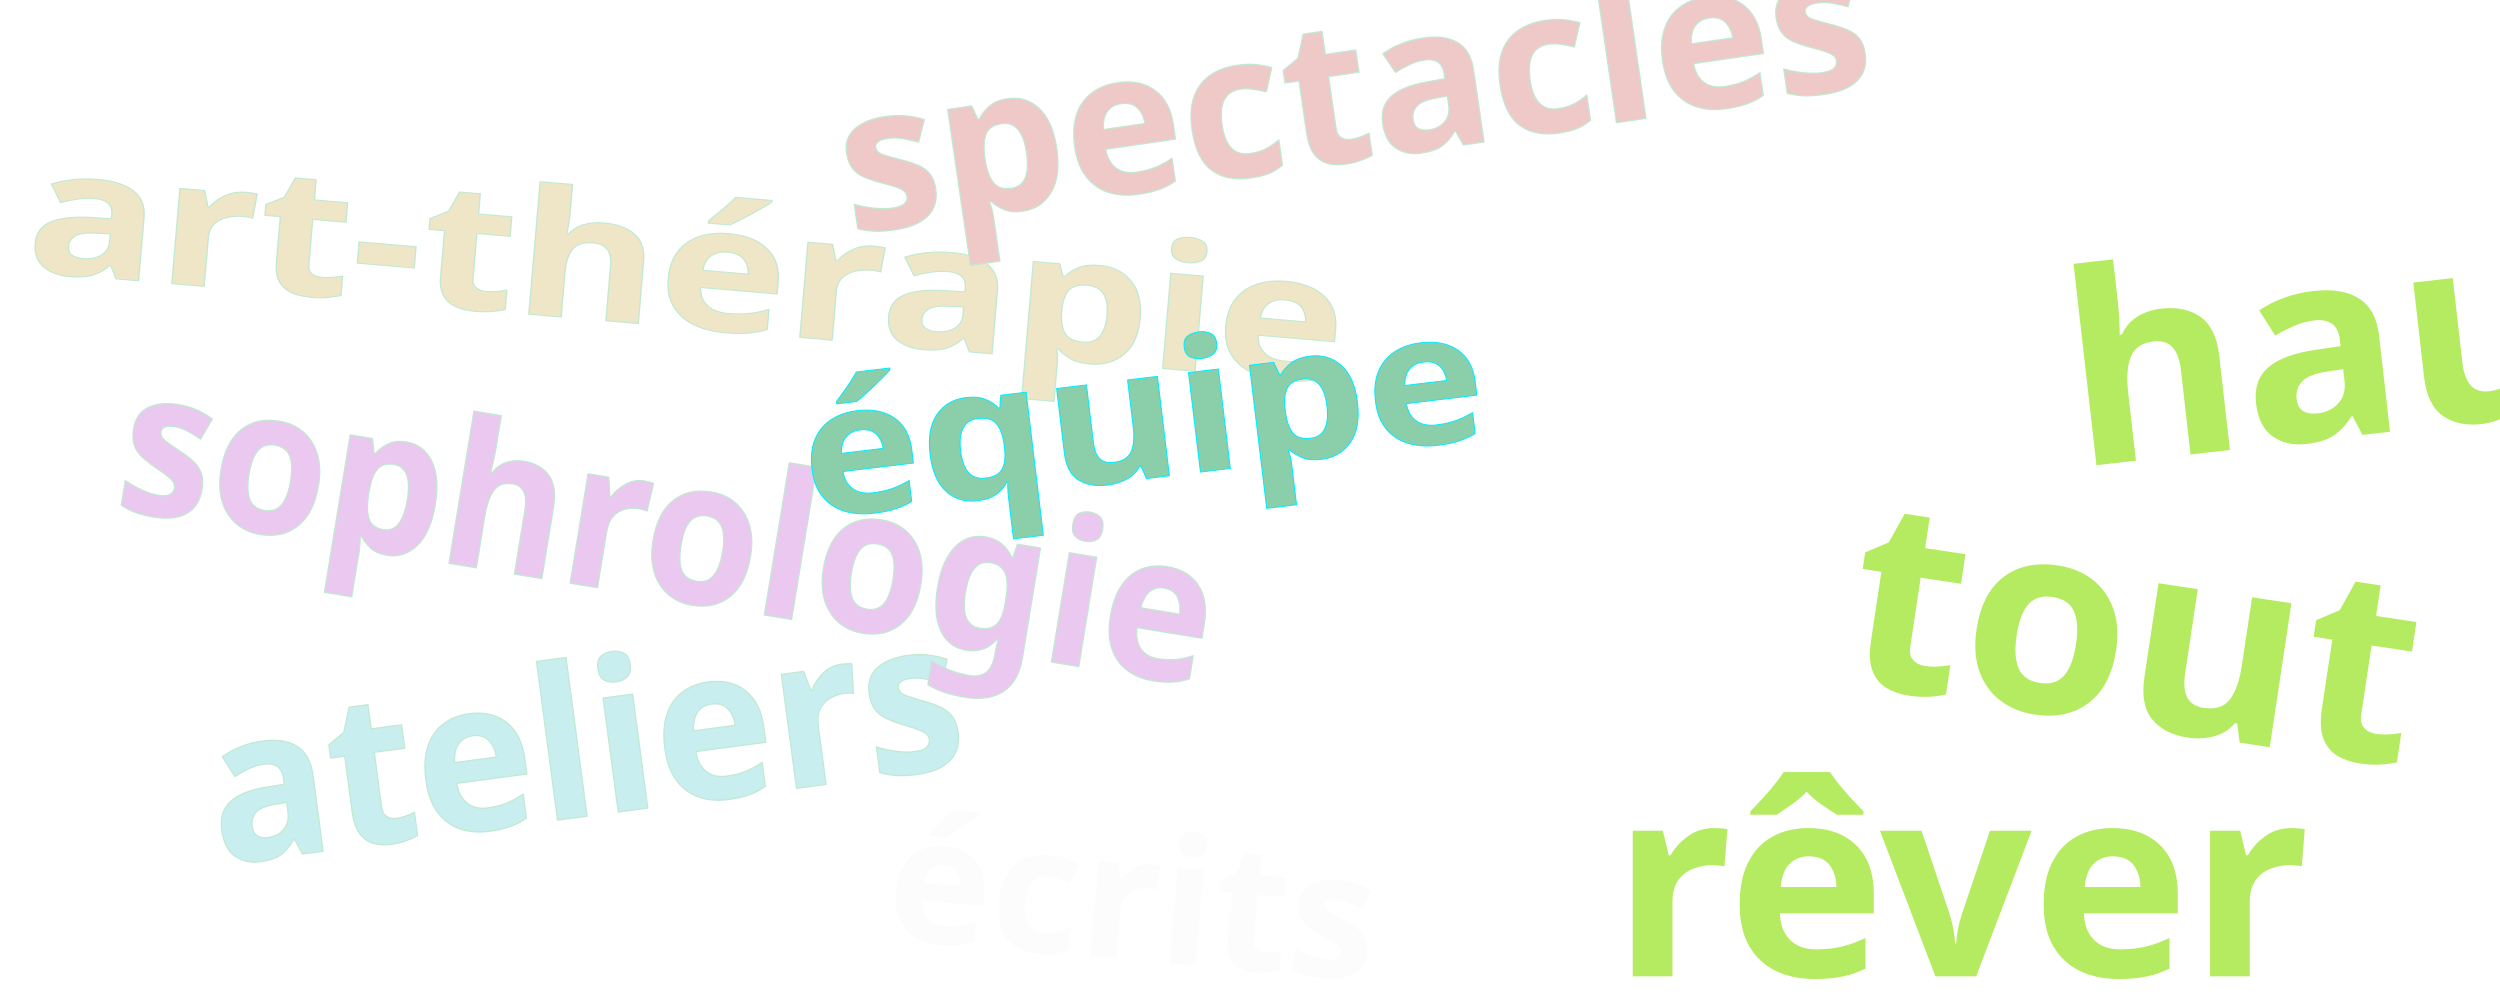
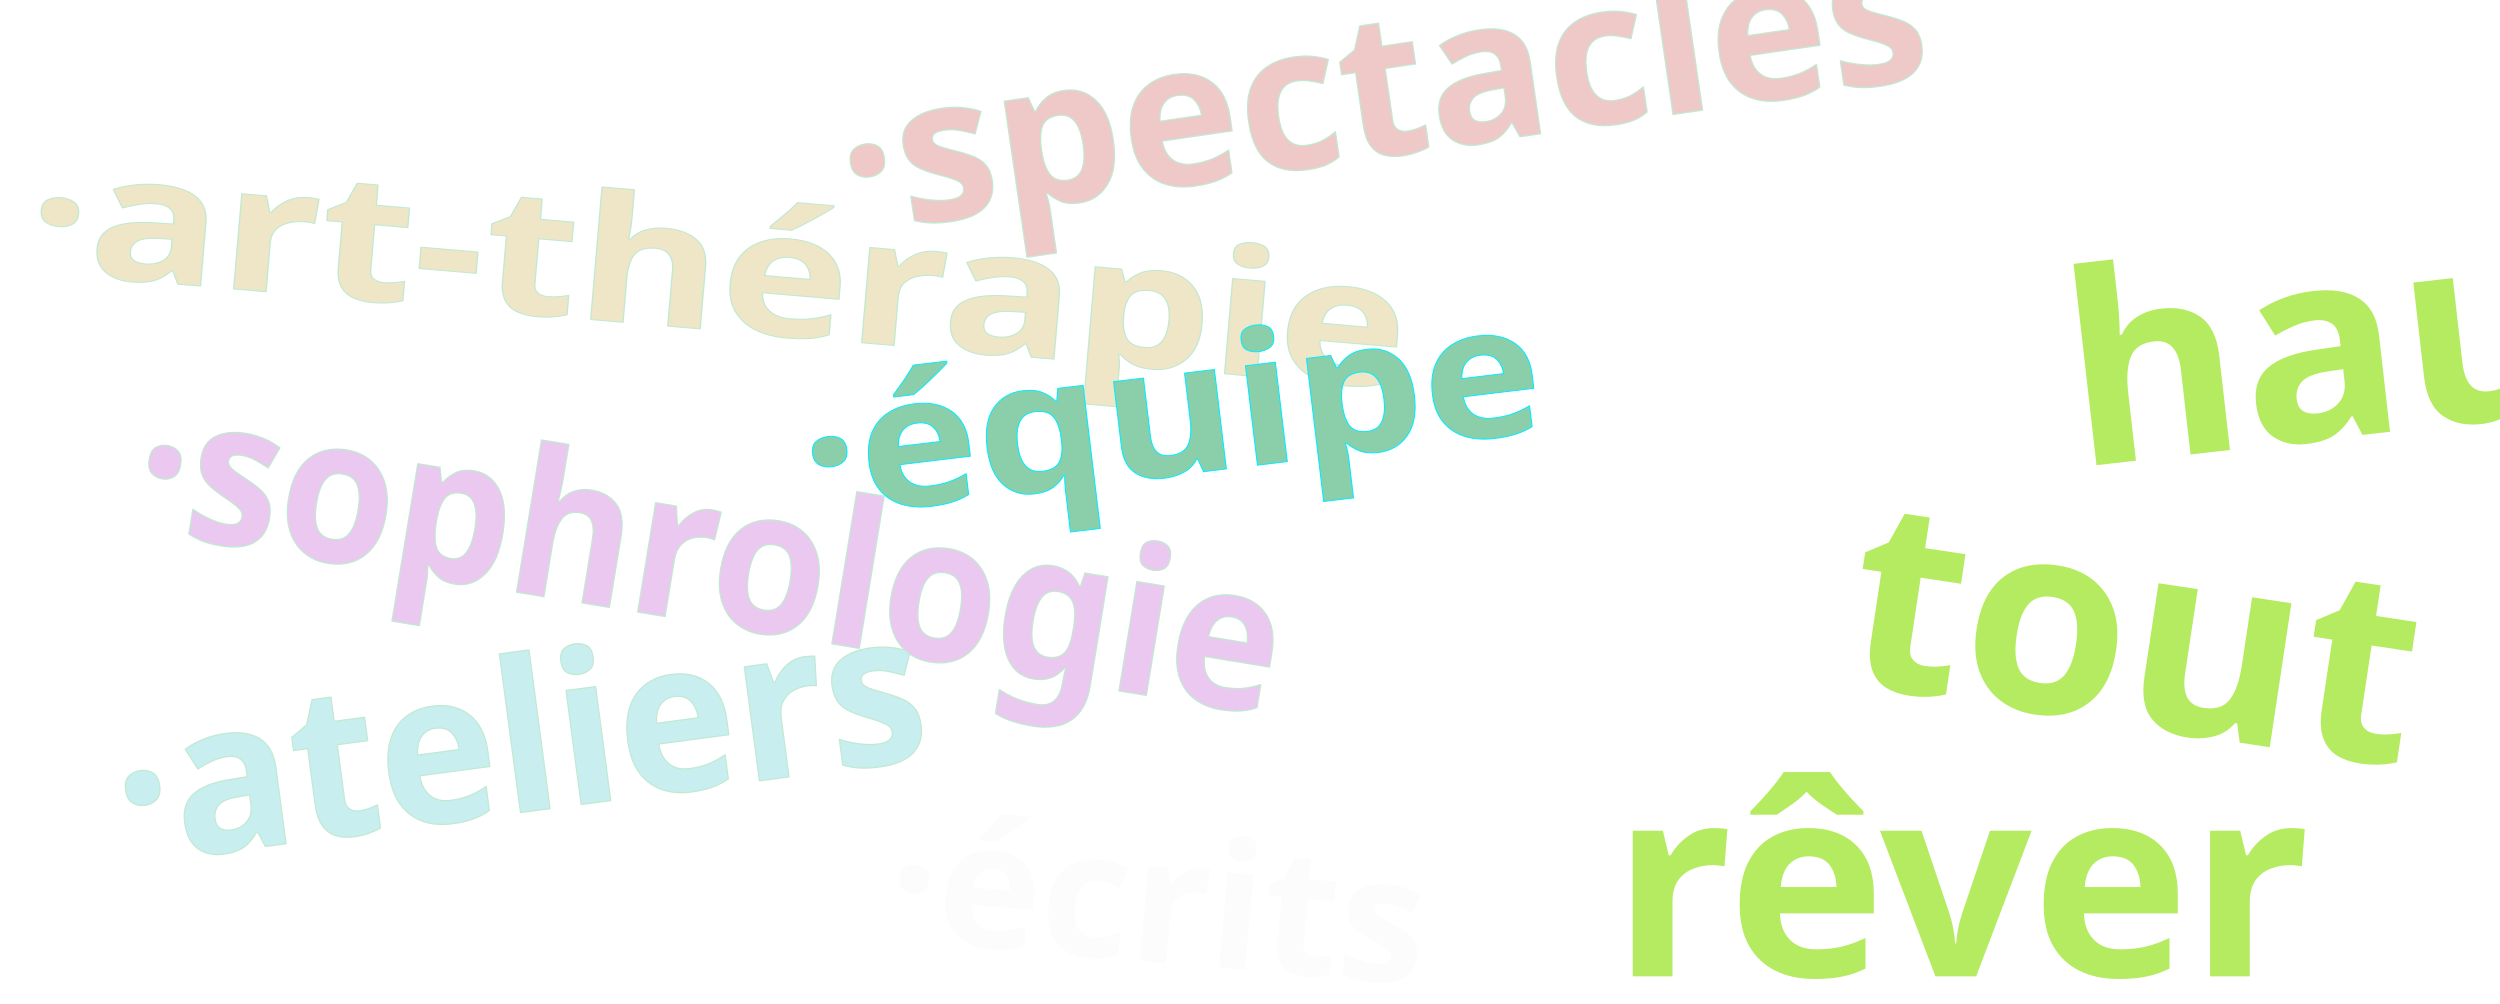
<svg xmlns="http://www.w3.org/2000/svg" xmlns:xlink="http://www.w3.org/1999/xlink" width="100%" height="100%" viewBox="0 0 800 321" version="1.1" xml:space="preserve" preserveAspectRatio="none" style="fill-rule:evenodd;clip-rule:evenodd;stroke-linejoin:round;stroke-miterlimit:2;">
  <defs>
    <filter id="shadow">
      <feDropShadow dx="1.2" dy="2.4" stdDeviation="3.2" flood-color="red" flood-opacity="1.2" />
    </filter>
  </defs>
  <g id="art-thérapie" transform="matrix(1.40537,0.120343,-0.096628,1.12842,-239.042,36.3435)">
    <a xlink:href="art-therapie" class="hovered">
-       <text x="177.258px" y="25.721px" style="font-family:'AmaticSC-Bold', 'Amatic SC';font-weight:700;font-size:49.446px;fill:rgb(239,230,200);stroke:rgb(193,233,209);stroke-width:0.31px;">art-thérapie</text>
+       <text x="177.258px" y="25.721px" style="font-family:'AmaticSC-Bold', 'Amatic SC';font-weight:700;font-size:49.446px;fill:rgb(239,230,200);stroke:rgb(193,233,209);stroke-width:0.31px;">·art-thérapie</text>
    </a>
  </g>
-   <g id="projets1" transform="matrix(1.76852,-0.235039,0.246642,1.85582,-250.111,270.809)">
+   <g id="projets1" transform="matrix(1.76852,-0.235039,0.246642,1.85582,-280.111,270.809)">
    <a xlink:href="aidants-aimants" class="hovered">
-       <text x="177.258px" y="25.721px" style="font-family:'AmaticSC-Bold', 'Amatic SC';font-weight:700;font-size:36px;fill:rgb(200,238,239);stroke:rgb(193,233,209);stroke-width:0.22px;">ateliers</text>
+       <text x="177.258px" y="25.721px" style="font-family:'AmaticSC-Bold', 'Amatic SC';font-weight:700;font-size:36px;fill:rgb(200,238,239);stroke:rgb(193,233,209);stroke-width:0.22px;">·ateliers</text>
    </a>
  </g>
  <g id="spectacles" transform="matrix(1.7441,-0.254105,0.254105,1.7441,-43.9065,75.2118)">
    <a xlink:href="/spectacles" class="hovered">
-       <text x="177.258px" y="25.721px" style="font-family:'AmaticSC-Bold', 'Amatic SC';font-weight:700;font-size:36.416px;fill:rgb(239,200,200);stroke:rgb(193,233,209);stroke-width:0.23px;">spectacles</text>
+       <text x="177.258px" y="25.721px" style="font-family:'AmaticSC-Bold', 'Amatic SC';font-weight:700;font-size:36.416px;fill:rgb(239,200,200);stroke:rgb(193,233,209);stroke-width:0.23px;">·spectacles</text>
    </a>
  </g>
-   <g id="sophro" transform="matrix(1.42268,0.233157,-0.25323,1.54516,-209.806,81.5266)">
+   <g id="sophro" transform="matrix(1.42268,0.233157,-0.25323,1.54516,-205,88)">
    <a xlink:href="/sophrologie" class="hovered">
-       <text x="177.258px" y="25.721px" style="font-family:'AmaticSC-Bold', 'Amatic SC';font-weight:700;font-size:41.476px;fill:rgb(235,200,239);stroke:rgb(193,233,209);stroke-width:0.27px;">sophrologie</text>
+       <text x="177.258px" y="25.721px" style="font-family:'AmaticSC-Bold', 'Amatic SC';font-weight:700;font-size:41.476px;fill:rgb(235,200,239);stroke:rgb(193,233,209);stroke-width:0.27px;">·sophrologie</text>
    </a>
  </g>
  <g transform="matrix(1.09022,-0.131334,0.119602,0.992822,-72.4465,45.2933)">
    <a xlink:href="/equipe" class="hovered">
-       <text x="286.39px" y="159.604px" style="font-family:'AmaticSC-Bold', 'Amatic SC';font-weight:700;font-size:58.667px;fill:rgb(139,207,170);stroke:rgb(0,236,255);stroke-width:0.32px;">équipe</text>
+       <text x="286.39px" y="159.604px" style="font-family:'AmaticSC-Bold', 'Amatic SC';font-weight:700;font-size:58.667px;fill:rgb(139,207,170);stroke:rgb(0,236,255);stroke-width:0.32px;">·équipe</text>
    </a>
  </g>
  <g transform="matrix(0.988882,0.148702,-0.148702,0.988882,416.237,46.9204)">
    <a xlink:href="/" class="hovered">
      <text id="rth" x="195.954px" y="143.937px" style="font-family:'AmaticSC-Bold', 'Amatic SC';font-weight:700;font-size:85.333px;fill:hsl(83.3,77.7%,64.9%);">tout</text>
    </a>
  </g>
  <g transform="matrix(0.996303,0.0859048,-0.0859048,0.996303,98.1148,162.294)">
-     <text id="écrits" x="195.954px" y="121.702px" style="font-family:'AmaticSC-Bold', 'Amatic SC';font-weight:700;font-size:56px;fill:rgb(253,252,252);">écrits</text>
+     <text id="écrits" x="195.954px" y="121.702px" style="font-family:'AmaticSC-Bold', 'Amatic SC';font-weight:700;font-size:56px;fill:rgb(253,252,252);">·écrits</text>
  </g>
  <g transform="matrix(0.993584,-0.113099,0.113099,0.993584,246.128,78.1919)">
    <a xlink:href="/" class="hovered">
      <text id="rth1" x="407.363px" y="118.253px" style="font-family:'AmaticSC-Bold', 'Amatic SC';font-weight:700;font-size:85.333px;fill:hsl(83.3,77.7%,64.9%);">haut</text>
    </a>
  </g>
  <g transform="matrix(1,0,0,1,86.3493,211.622)">
    <a xlink:href="/" class="hovered">
      <text id="rth2" x="429.47px" y="100.798px" style="font-family:'AmaticSC-Bold', 'Amatic SC';font-weight:700;font-size:85.333px;fill:hsl(83.3,77.7%,64.9%)">rêver</text>
    </a>
  </g>
</svg>
